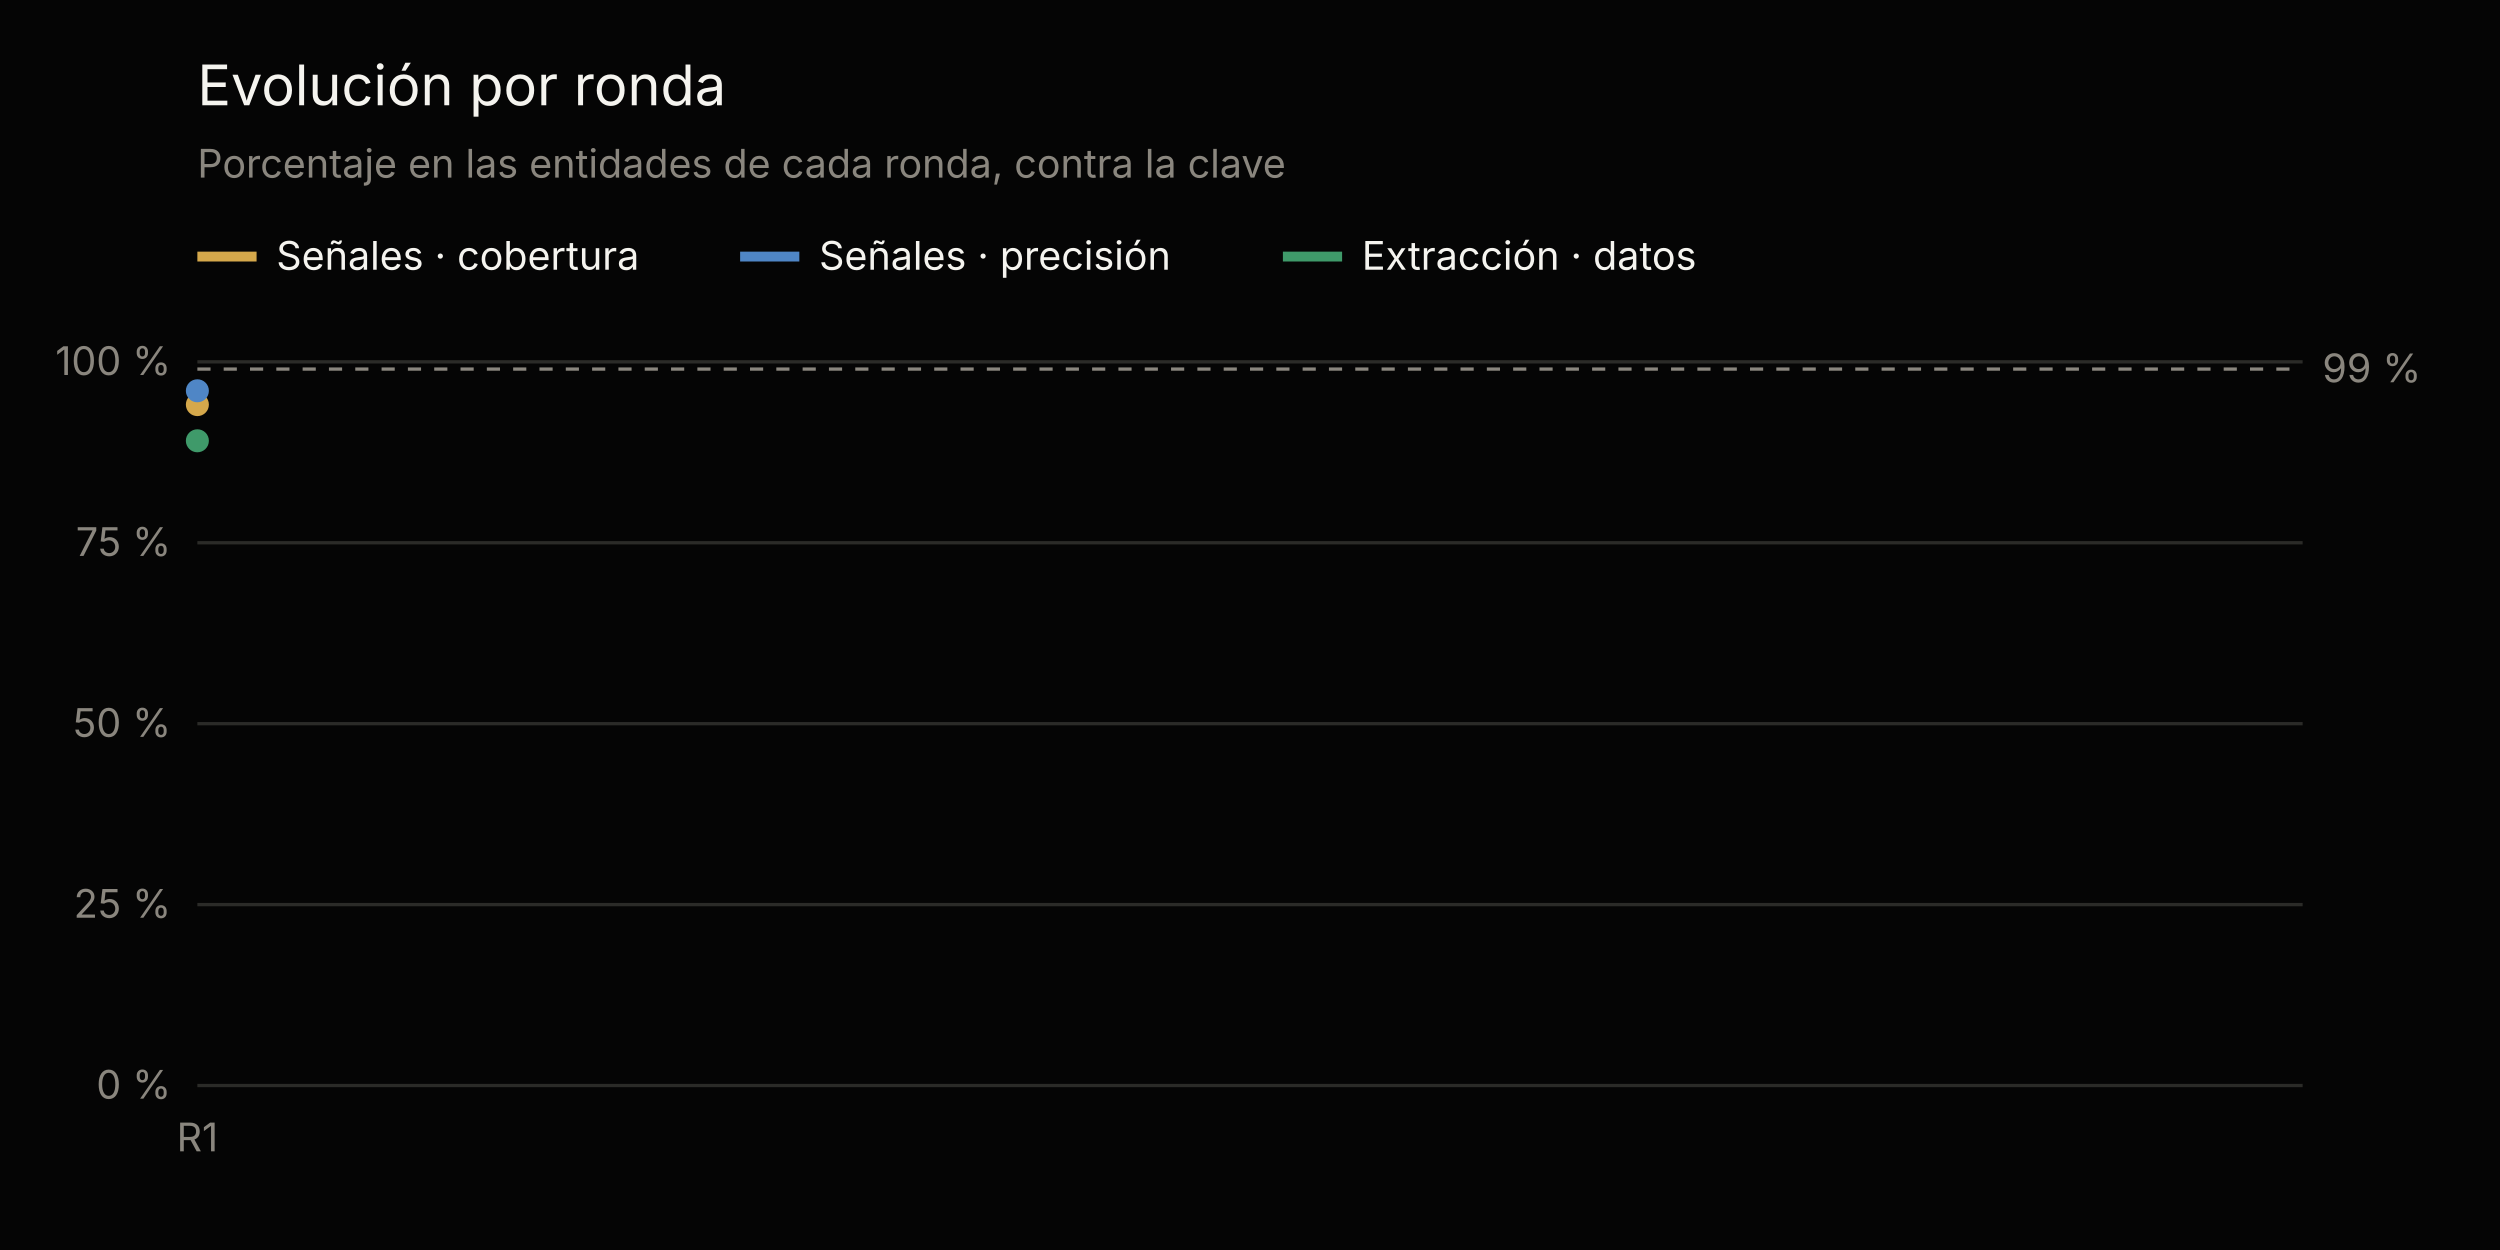
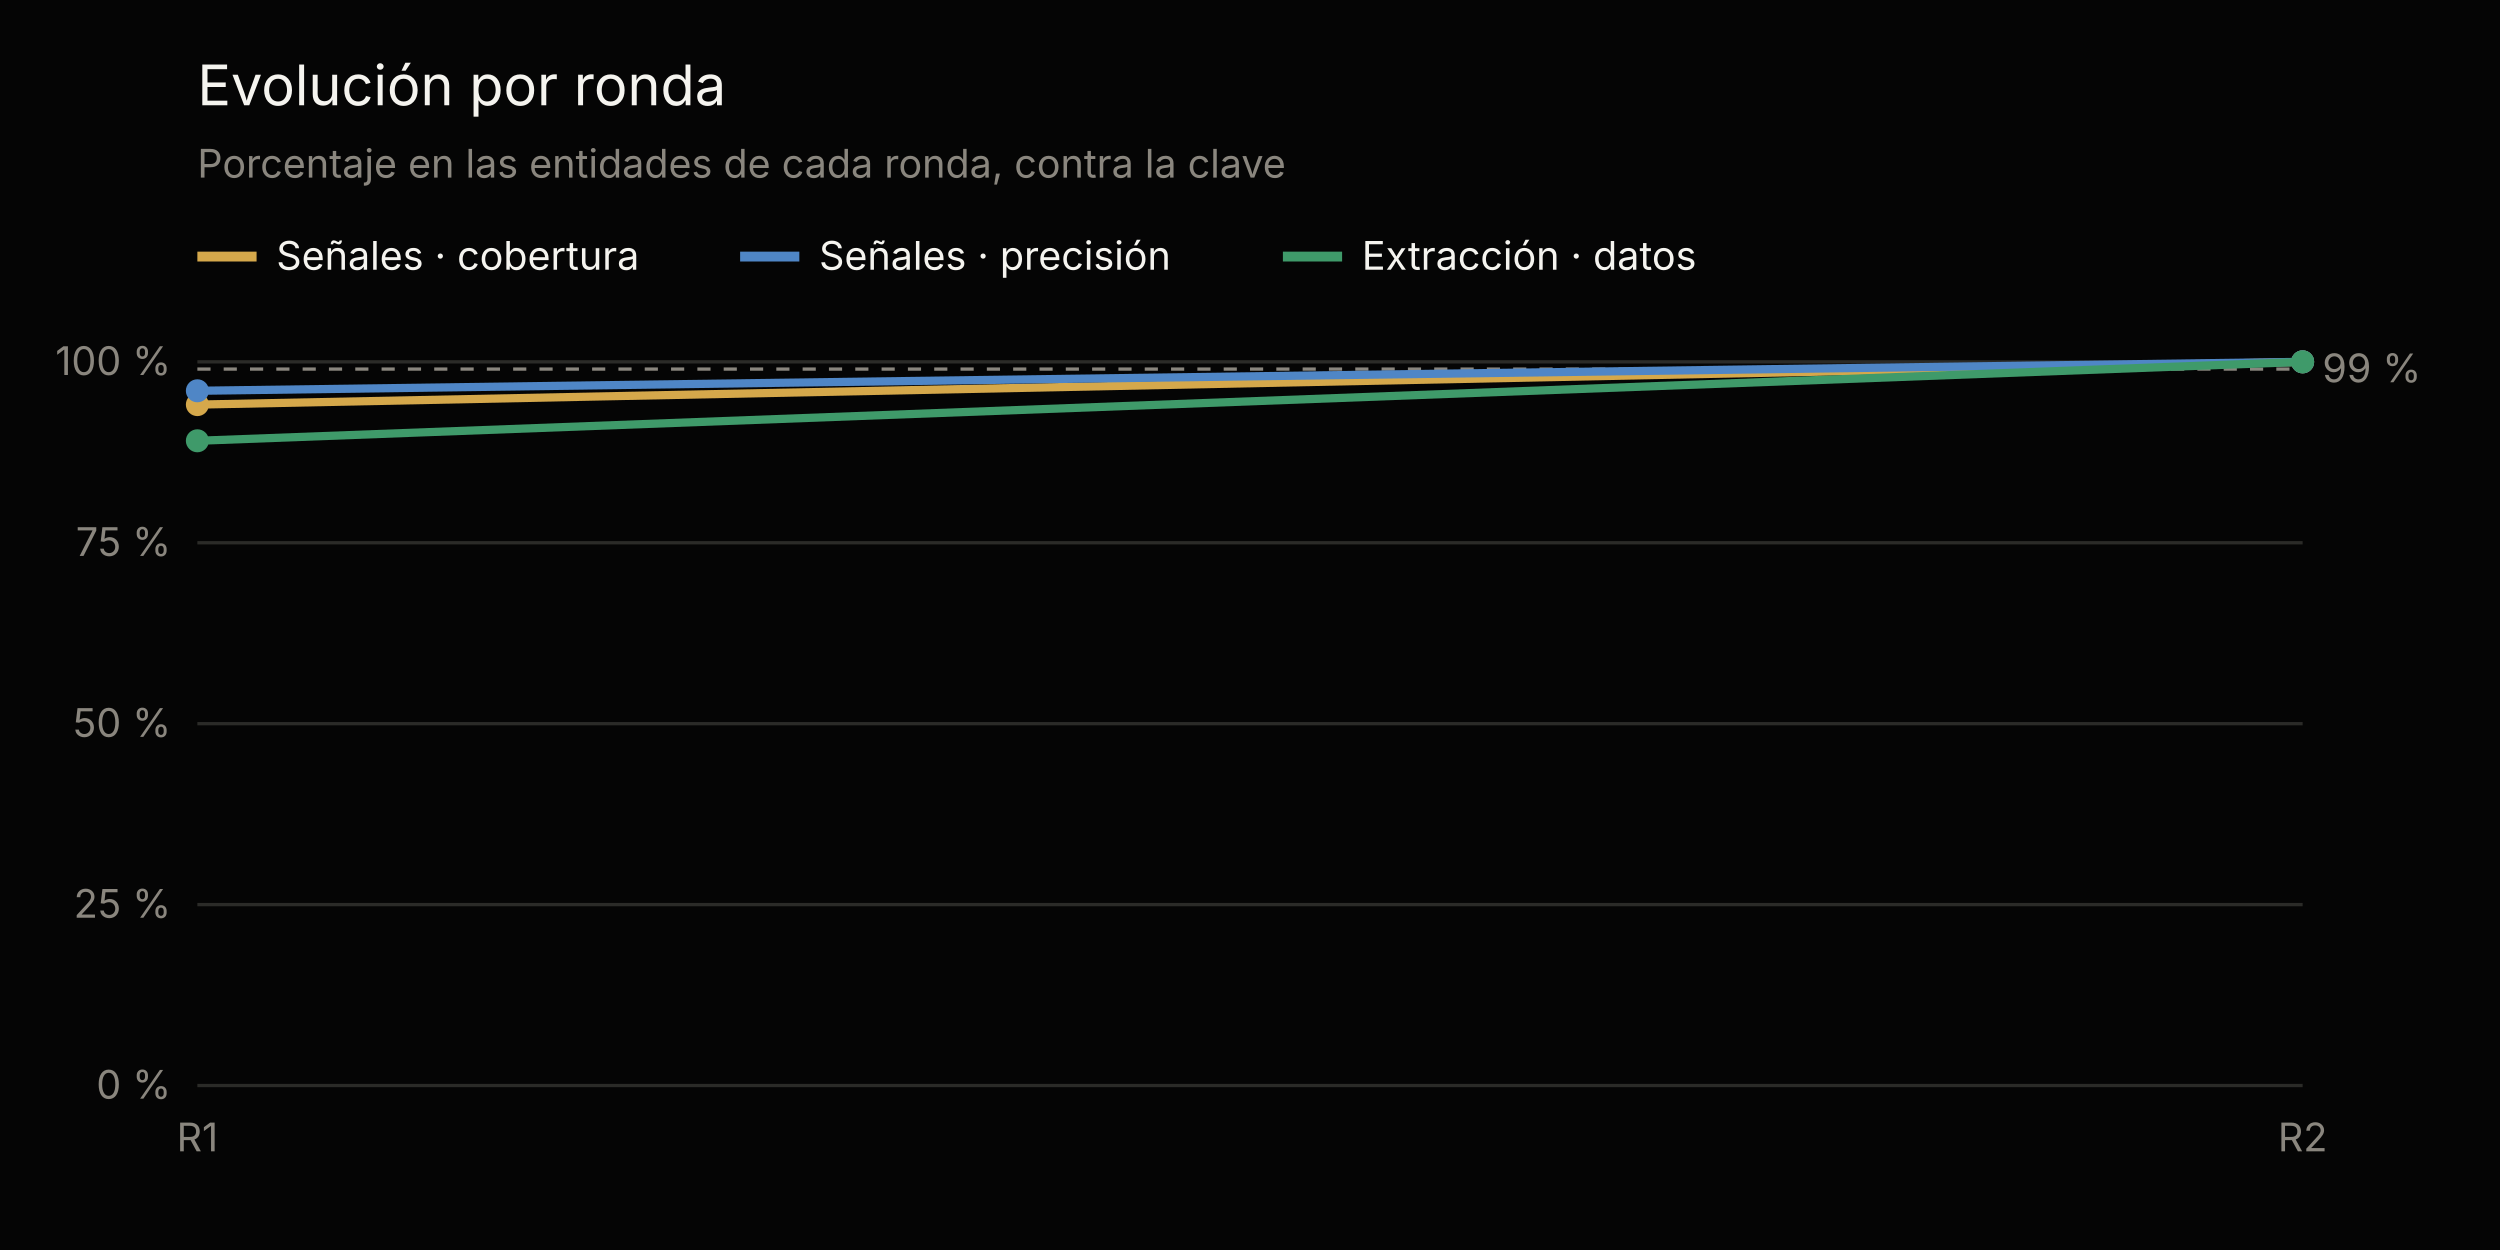
<svg xmlns="http://www.w3.org/2000/svg" viewBox="0 0 760 380" font-family="Inter, Arial, sans-serif" font-size="12">
  <rect width="760" height="380" fill="#050505" />
  <text x="60" y="32" font-size="17" fill="#f5f4ef">Evolución por ronda</text>
  <text x="60" y="54" fill="#8a867e">Porcentaje en las entidades de cada ronda, contra la clave</text>
  <line x1="60" x2="78" y1="78" y2="78" stroke="#d5a84b" stroke-width="3" />
  <text x="84" y="82" fill="#f5f4ef">Señales · cobertura</text>
  <line x1="225" x2="243" y1="78" y2="78" stroke="#4f86c6" stroke-width="3" />
  <text x="249" y="82" fill="#f5f4ef">Señales · precisión</text>
  <line x1="390" x2="408" y1="78" y2="78" stroke="#3f9a6a" stroke-width="3" />
  <text x="414" y="82" fill="#f5f4ef">Extracción · datos</text>
  <line x1="60" x2="700" y1="330.0" y2="330.0" stroke="#2b2b28" />
  <text x="52" y="334.0" text-anchor="end" fill="#8a867e">0 %</text>
  <line x1="60" x2="700" y1="275.0" y2="275.0" stroke="#2b2b28" />
  <text x="52" y="279.0" text-anchor="end" fill="#8a867e">25 %</text>
  <line x1="60" x2="700" y1="220.0" y2="220.0" stroke="#2b2b28" />
  <text x="52" y="224.0" text-anchor="end" fill="#8a867e">50 %</text>
  <line x1="60" x2="700" y1="165.0" y2="165.0" stroke="#2b2b28" />
  <text x="52" y="169.0" text-anchor="end" fill="#8a867e">75 %</text>
  <line x1="60" x2="700" y1="110.0" y2="110.0" stroke="#2b2b28" />
  <text x="52" y="114.0" text-anchor="end" fill="#8a867e">100 %</text>
  <line x1="60" x2="700" y1="112.2" y2="112.2" stroke="#8a867e" stroke-dasharray="4 4" />
  <text x="706" y="116.2" fill="#8a867e">99 %</text>
  <text x="60.0" y="350" text-anchor="middle" fill="#8a867e">R1</text>
-   <path d="M60.0,123.0" fill="none" stroke="#d5a84b" stroke-width="2.5" />
+   <text x="700.0" y="350" text-anchor="middle" fill="#8a867e">R2</text>
+   <path d="M60.0,123.0 L700.0,110.0" fill="none" stroke="#d5a84b" stroke-width="2.5" />
  <circle cx="60.0" cy="123.0" r="3.5" fill="#d5a84b" />
-   <path d="M60.0,118.8" fill="none" stroke="#4f86c6" stroke-width="2.5" />
+   <circle cx="700.0" cy="110.0" r="3.5" fill="#d5a84b" />
+   <path d="M60.0,118.8 L700.0,110.0" fill="none" stroke="#4f86c6" stroke-width="2.5" />
  <circle cx="60.0" cy="118.8" r="3.5" fill="#4f86c6" />
-   <path d="M60.0,134.0" fill="none" stroke="#3f9a6a" stroke-width="2.5" />
+   <circle cx="700.0" cy="110.0" r="3.5" fill="#4f86c6" />
+   <path d="M60.0,134.0 L700.0,110.0" fill="none" stroke="#3f9a6a" stroke-width="2.5" />
  <circle cx="60.0" cy="134.0" r="3.5" fill="#3f9a6a" />
+   <circle cx="700.0" cy="110.0" r="3.5" fill="#3f9a6a" />
</svg>
